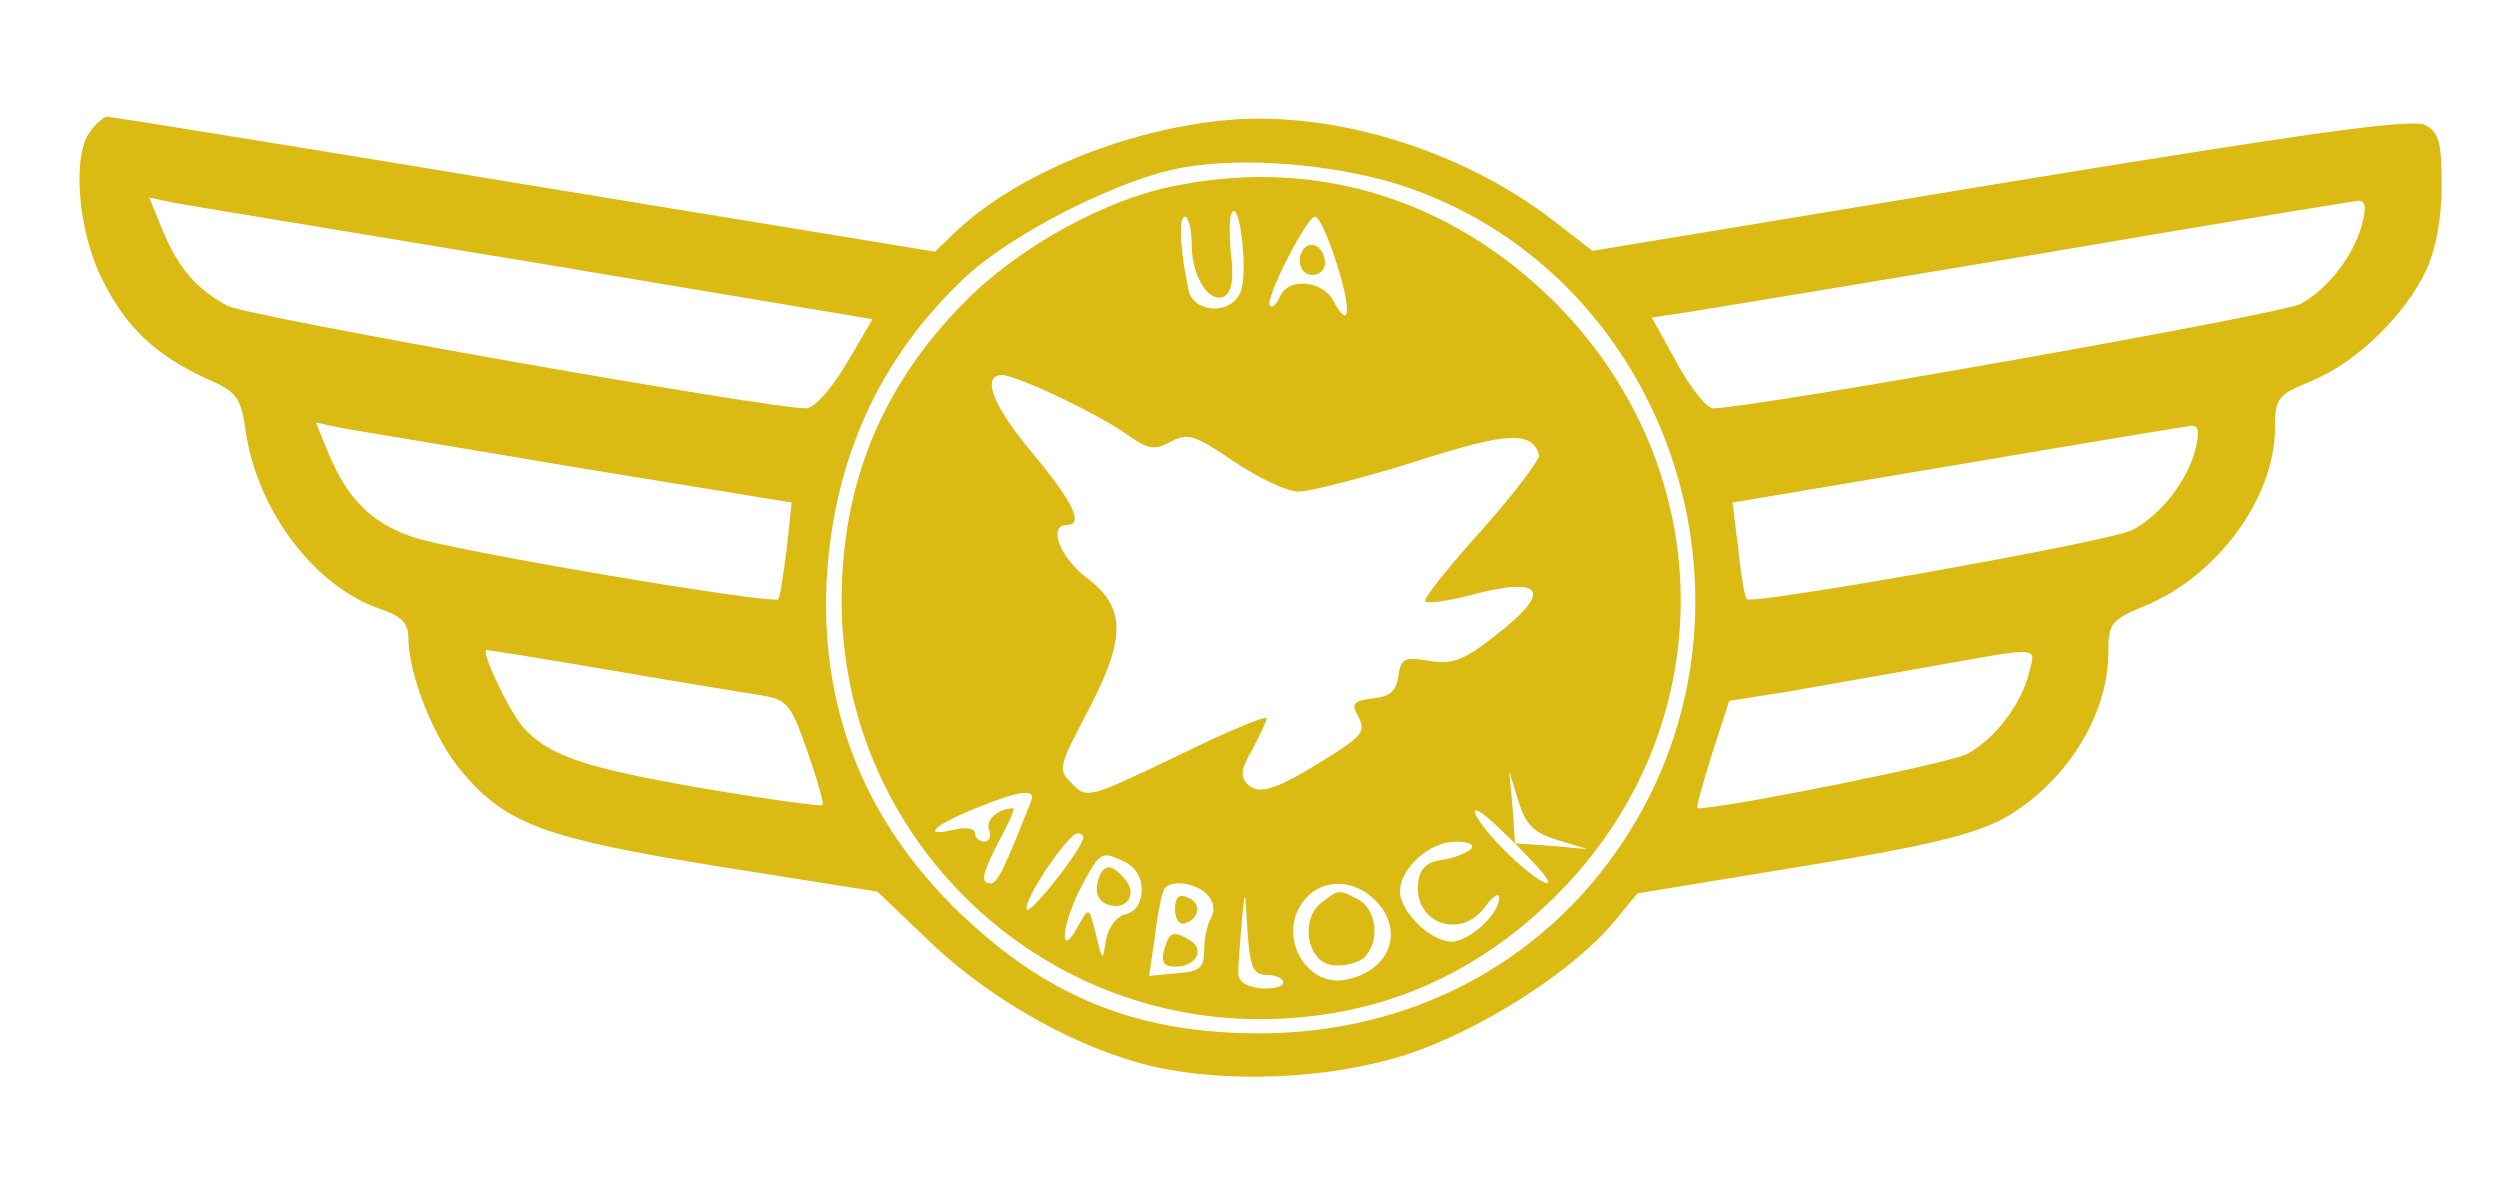
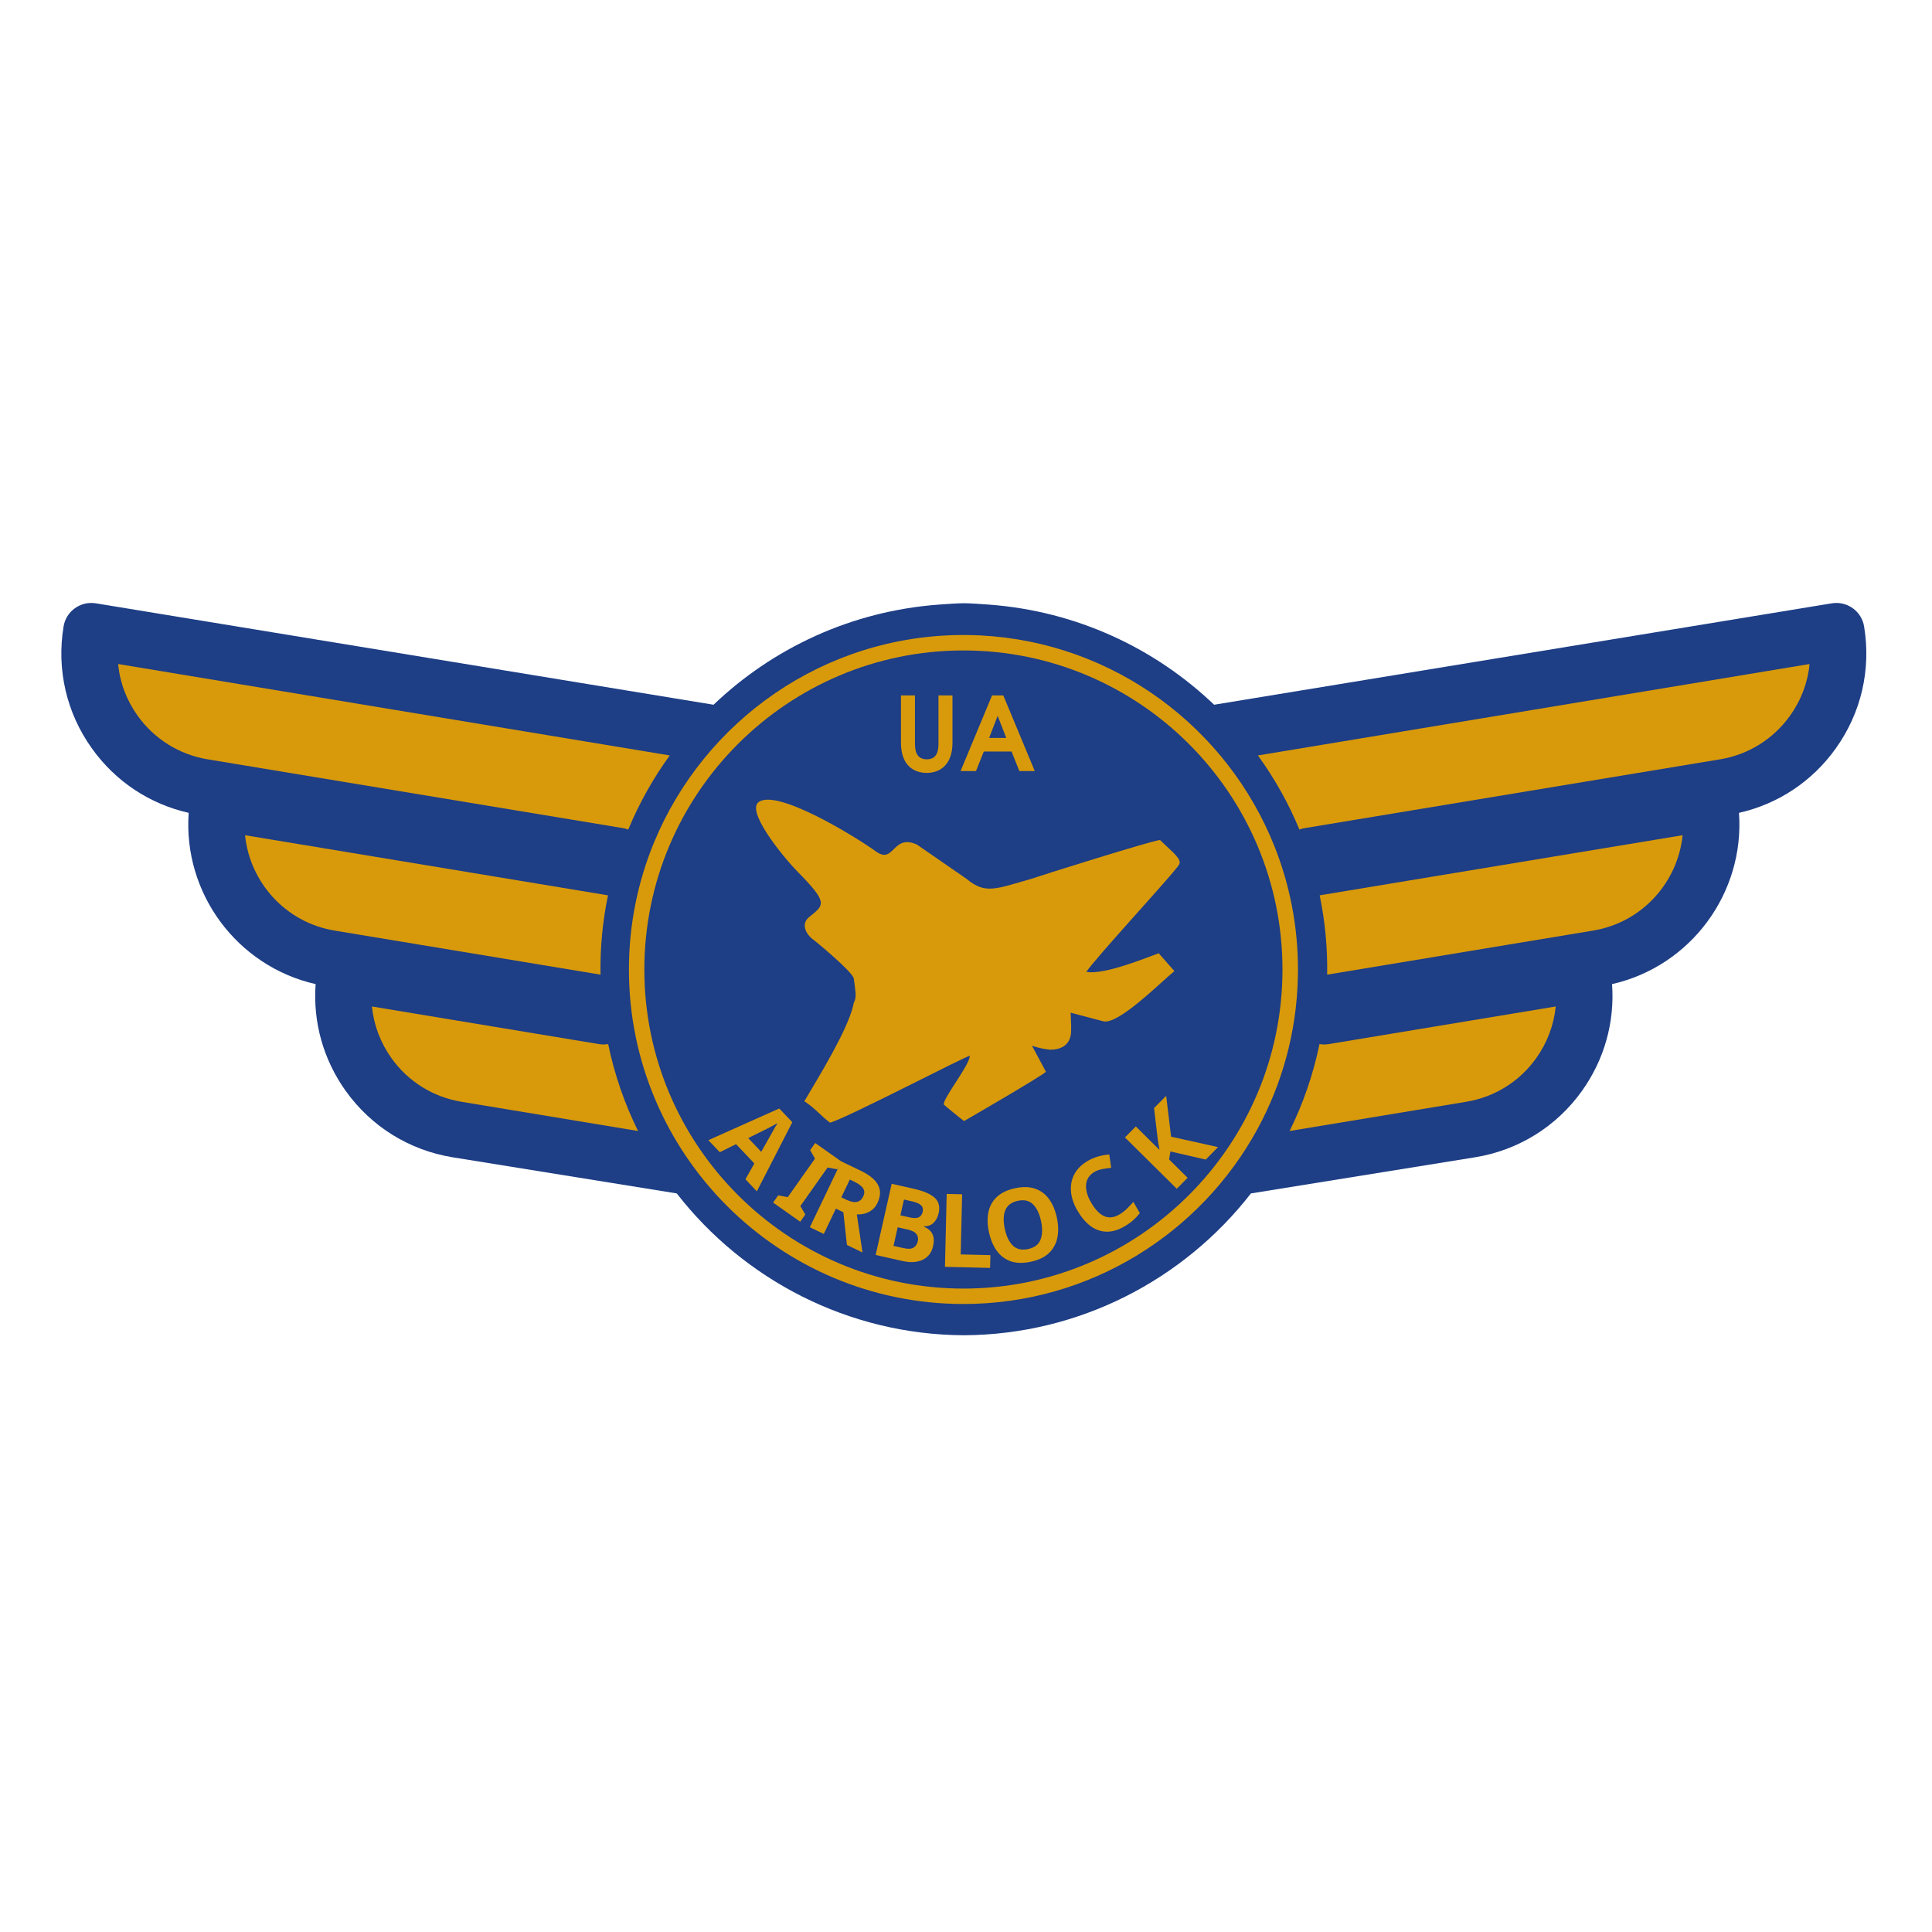
- <svg xmlns="http://www.w3.org/2000/svg" version="1.0" width="300pt" height="144pt" viewBox="0 0 300 144" preserveAspectRatio="xMidYMid meet">
-   <g transform="translate(0,144) scale(0.1,-0.1)" fill="#dbba14" stroke="none">
-     <path d="M109 1283 c-23 -27 -16 -120 14 -179 29 -58 64 -90 124 -118 37 -16 42 -22 48 -64 14 -96 84 -187 162 -213 24 -8 33 -17 33 -33 0 -46 31 -123 65 -163 53 -62 98 -79 309 -113 l189 -30 68 -65 c73 -68 176 -125 264 -145 88 -20 210 -15 301 14 88 28 201 100 250 159 l29 35 195 32 c149 24 206 38 243 57 74 41 127 123 127 200 0 35 3 39 44 56 87 36 155 129 156 212 0 38 3 41 44 58 54 22 112 79 137 132 12 25 19 63 19 102 0 52 -3 64 -20 73 -15 8 -137 -9 -509 -70 l-490 -81 -48 37 c-109 84 -262 131 -390 120 -121 -11 -251 -64 -325 -133 l-26 -25 -494 81 c-271 45 -496 81 -499 81 -4 0 -13 -7 -20 -17z m1565 -63 c326 -101 465 -503 273 -791 -97 -146 -256 -229 -436 -229 -141 0 -245 40 -346 132 -123 112 -181 250 -173 412 8 145 64 268 167 364 57 53 188 119 261 131 72 13 177 4 254 -19z m-1033 -95 l406 -68 -31 -53 c-18 -30 -38 -53 -48 -54 -42 -1 -670 110 -695 123 -37 20 -59 45 -78 91 l-16 39 28 -6 c15 -3 211 -35 434 -72z m2194 48 c-9 -38 -42 -81 -75 -98 -23 -12 -659 -125 -704 -125 -8 0 -28 25 -44 55 l-30 54 47 7 c25 4 213 35 416 69 204 35 376 63 384 64 9 1 11 -6 6 -26z m-2143 -294 l258 -42 -6 -56 c-4 -31 -8 -58 -10 -60 -6 -7 -397 59 -440 75 -49 17 -77 46 -99 98 l-16 39 28 -6 c15 -3 144 -24 285 -48z m1943 24 c-9 -39 -42 -81 -76 -99 -27 -14 -456 -90 -463 -83 -2 2 -7 29 -10 60 l-7 56 268 45 c147 25 274 46 282 47 9 1 11 -6 6 -26z m-1898 -268 c81 -14 162 -27 180 -30 28 -5 33 -12 52 -67 12 -34 20 -63 18 -64 -2 -2 -67 7 -144 20 -143 25 -184 39 -215 73 -17 19 -52 93 -44 93 3 0 71 -11 153 -25z m1698 -2 c-9 -38 -42 -81 -75 -98 -21 -11 -290 -65 -323 -65 -2 0 6 29 17 64 l21 65 70 11 c39 7 115 20 170 30 136 24 128 25 120 -7z" />
-     <path d="M1415 1218 c-88 -16 -194 -75 -260 -143 -97 -99 -145 -216 -145 -356 0 -276 224 -501 500 -502 139 0 256 49 355 146 204 201 202 516 -3 718 -123 120 -281 169 -447 137z m73 -130 c-13 -27 -57 -23 -62 5 -10 48 -12 87 -4 87 4 0 8 -15 8 -33 0 -40 22 -73 40 -62 8 5 11 22 7 51 -2 24 -2 46 2 50 10 10 19 -80 9 -98z m116 36 c18 -57 16 -82 -4 -45 -13 25 -55 28 -64 5 -4 -9 -9 -14 -12 -11 -7 7 44 107 54 107 5 0 16 -25 26 -56z m-336 -159 c30 -14 67 -34 84 -46 25 -18 33 -20 53 -9 20 11 29 8 76 -24 30 -20 64 -36 77 -36 13 0 76 16 140 36 112 36 140 37 149 8 1 -5 -29 -45 -67 -88 -39 -43 -70 -82 -70 -87 0 -4 25 -1 55 7 88 23 99 5 29 -49 -37 -29 -51 -35 -79 -30 -29 5 -34 3 -37 -18 -2 -18 -10 -25 -30 -27 -24 -3 -27 -6 -18 -22 9 -17 4 -23 -30 -45 -68 -43 -89 -50 -103 -36 -9 9 -8 18 6 42 9 17 17 34 17 37 0 4 -48 -16 -107 -45 -104 -50 -109 -52 -126 -34 -18 17 -17 20 17 85 47 89 48 126 1 162 -33 24 -48 64 -25 64 21 0 8 27 -40 85 -49 58 -63 95 -37 95 6 0 36 -11 65 -25z m601 -533 l36 -11 -43 4 -44 3 23 -24 c36 -38 9 -28 -33 13 -41 40 -54 71 -14 34 l24 -23 -3 44 -4 43 11 -36 c9 -29 18 -38 47 -47z m-632 46 c-31 -79 -40 -98 -48 -98 -13 0 -11 11 11 53 11 20 18 37 16 37 -18 0 -34 -14 -29 -26 3 -8 0 -14 -6 -14 -6 0 -11 5 -11 10 0 6 -11 8 -27 4 -39 -9 -20 7 30 27 52 21 71 23 64 7z m63 -43 c0 -12 -65 -95 -68 -86 -4 11 49 90 61 91 4 0 7 -2 7 -5z m465 -14 c-6 -5 -21 -11 -35 -13 -17 -2 -26 -10 -28 -26 -7 -50 52 -71 81 -29 9 12 16 16 16 10 1 -19 -36 -53 -57 -53 -25 0 -62 36 -62 60 0 28 35 60 67 60 17 0 23 -4 18 -9z m-395 -49 c0 -15 -7 -26 -19 -29 -12 -3 -21 -16 -24 -32 -4 -25 -4 -25 -12 8 -8 32 -8 33 -20 12 -23 -44 -23 -7 0 40 24 46 26 48 50 37 17 -7 25 -19 25 -36z m80 -7 c7 -8 8 -19 3 -27 -4 -7 -8 -24 -8 -38 0 -21 -5 -26 -33 -28 l-33 -3 7 48 c3 26 8 51 11 56 7 12 40 8 53 -8z m200 -5 c35 -35 20 -83 -32 -95 -52 -13 -88 56 -51 97 21 24 58 23 83 -2z m-129 -90 c10 0 19 -4 19 -9 0 -5 -12 -8 -27 -7 -19 2 -28 9 -27 20 0 9 2 35 4 59 4 42 4 42 7 -10 3 -45 7 -53 24 -53z" />
-     <path d="M1566 1143 c-12 -12 -6 -33 9 -33 8 0 15 6 15 14 0 17 -14 28 -24 19z" />
-     <path d="M1317 381 c-3 -12 1 -22 11 -26 23 -9 38 11 22 30 -17 20 -27 19 -33 -4z" />
-     <path d="M1410 349 c0 -12 5 -19 12 -17 18 6 20 25 3 31 -10 5 -15 0 -15 -14z" />
-     <path d="M1397 300 c-4 -15 0 -20 13 -20 25 0 36 20 19 31 -21 13 -26 11 -32 -11z" />
-     <path d="M1586 357 c-26 -19 -18 -71 12 -75 13 -2 30 2 38 8 20 18 17 57 -5 70 -25 13 -24 13 -45 -3z" />
+ <svg xmlns="http://www.w3.org/2000/svg" viewBox="0 0 377.953 377.953" height="377.953" width="377.953" xml:space="preserve" id="svg2" version="1.1">
+   <defs id="defs6">
+     <clipPath id="clipPath18" clipPathUnits="userSpaceOnUse">
+       <path id="path16" d="M 0,283.465 H 283.465 V 0 H 0 Z" />
+     </clipPath>
+     <clipPath id="clipPath94" clipPathUnits="userSpaceOnUse">
+       <path id="path92" d="M 0,283.465 H 283.465 V 0 H 0 Z" />
+     </clipPath>
+   </defs>
+   <g transform="matrix(1.333333,0,0,-1.333333,0,377.9533)" id="g10">
+     <g id="g12">
+       <g clip-path="url(#clipPath18)" id="g14">
+         <g transform="translate(141.415,87.5557)" id="g20">
+           <path id="path22" style="fill:#1e3e85;fill-opacity:1;fill-rule:nonzero;stroke:none" d="m 0,0 c -16.929,0.08 -32.274,8.141 -42.123,20.809 l -32.94,5.311 c -6.332,1.045 -11.88,4.498 -15.618,9.712 -3.296,4.611 -4.833,10.106 -4.425,15.687 -11.563,2.628 -19.468,13.37 -18.626,25.128 -5.736,1.298 -10.739,4.613 -14.19,9.441 -3.738,5.213 -5.211,11.576 -4.165,17.907 0.368,2.247 2.496,3.762 4.743,3.394 L -36.722,92.51 c 8.68,8.288 20.166,13.735 33.039,14.691 0.927,0.069 2.715,0.197 3.694,0.201 0.979,-0.004 2.745,-0.132 3.672,-0.201 12.873,-0.956 24.359,-6.403 33.039,-14.691 l 90.622,14.879 c 2.247,0.368 4.375,-1.147 4.743,-3.394 1.046,-6.331 -0.428,-12.694 -4.165,-17.907 -3.45,-4.828 -8.454,-8.143 -14.19,-9.441 0.841,-11.758 -7.063,-22.5 -18.626,-25.128 C 95.515,45.938 93.977,40.443 90.681,35.832 86.943,30.618 81.395,27.165 75.063,26.12 L 42.123,20.809 C 32.274,8.141 16.93,0.08 0,0" />
+         </g>
+         <g transform="translate(225.3857,128.1953)" id="g24">
+           <path id="path26" style="fill:#d89a0b;fill-opacity:1;fill-rule:evenodd;stroke:none" d="m 0,0 c -2.454,-3.424 -6.091,-5.691 -10.256,-6.383 l -25.918,-4.289 c 1.971,3.986 3.458,8.267 4.387,12.757 0.439,-0.083 0.905,-0.077 1.367,-0.003 L 2.874,7.598 C 2.602,4.883 1.627,2.279 0,0" />
+         </g>
+         <g transform="translate(233.7549,146.9307)" id="g28">
+           <path id="path30" style="fill:#d89a0b;fill-opacity:1;fill-rule:evenodd;stroke:none" d="m 0,0 -39.033,-6.467 c 0.068,3.981 -0.318,7.873 -1.098,11.638 l 53.252,8.82 C 12.419,7.077 7.175,1.191 0,0" />
+         </g>
+         <g transform="translate(262.627,178.4434)" id="g32">
+           <path id="path34" style="fill:#d89a0b;fill-opacity:1;fill-rule:evenodd;stroke:none" d="m 0,0 c -2.455,-3.425 -6.092,-5.691 -10.246,-6.385 l -60.97,-10.099 c -0.261,-0.04 -0.513,-0.111 -0.759,-0.212 -1.604,3.876 -3.653,7.517 -6.088,10.879 L 2.874,7.596 C 2.612,4.88 1.636,2.277 0,0" />
+         </g>
+         <g transform="translate(57.4443,128.1953)" id="g36">
+           <path id="path38" style="fill:#d89a0b;fill-opacity:1;fill-rule:evenodd;stroke:none" d="m 0,0 c 2.454,-3.424 6.091,-5.691 10.255,-6.383 l 25.919,-4.289 C 34.203,-6.686 32.715,-2.405 31.787,2.085 31.348,2.002 30.882,2.008 30.419,2.082 L -2.875,7.598 C -2.602,4.883 -1.627,2.279 0,0" />
+         </g>
+         <g transform="translate(49.0747,146.9307)" id="g40">
+           <path id="path42" style="fill:#d89a0b;fill-opacity:1;fill-rule:evenodd;stroke:none" d="m 0,0 39.034,-6.467 c -0.068,3.981 0.317,7.873 1.097,11.638 l -53.252,8.82 C -12.418,7.077 -7.175,1.191 0,0" />
+         </g>
+         <g transform="translate(20.2026,178.4434)" id="g44">
+           <path id="path46" style="fill:#d89a0b;fill-opacity:1;fill-rule:evenodd;stroke:none" d="m 0,0 c 2.456,-3.425 6.093,-5.691 10.247,-6.385 l 60.969,-10.099 c 0.261,-0.04 0.513,-0.111 0.759,-0.212 1.605,3.876 3.653,7.517 6.088,10.879 L -2.874,7.596 C -2.612,4.88 -1.636,2.277 0,0" />
+         </g>
+         <g transform="translate(187.0303,159.1909)" id="g48">
+           <path id="path50" style="fill:#d89a0b;fill-opacity:1;fill-rule:nonzero;stroke:none" d="m 0,0 c -6.898,17.454 -23.522,30.035 -43.152,31.043 -0.83,0.04 -1.671,0.061 -2.52,0.061 -20.459,0 -38.032,-12.583 -45.395,-30.423 -2.373,-5.752 -3.687,-12.057 -3.687,-18.66 0,-27.062 22.021,-49.071 49.082,-49.071 18.601,0 34.829,10.406 43.151,25.697 3.588,6.602 5.712,14.124 5.913,22.109 0.008,0.425 0.018,0.84 0.018,1.265 C 3.41,-11.634 2.203,-5.575 0,0 m -45.672,-64.788 c -25.816,0 -46.819,21.003 -46.819,46.809 0,25.816 21.003,46.818 46.819,46.818 25.816,0 46.808,-21.002 46.808,-46.818 0,-25.806 -20.992,-46.809 -46.808,-46.809" />
+         </g>
+         <g transform="translate(116.9282,155.6694)" id="g52">
+           <path id="path54" style="fill:#d89a0b;fill-opacity:1;fill-rule:evenodd;stroke:none" d="m 0,0 c 4.64,-4.713 4.047,-4.932 1.798,-6.751 -1.357,-1.103 -0.292,-2.624 0.428,-3.186 0.767,-0.569 5.93,-4.854 6.115,-5.841 0.04,-0.241 0.225,-1.632 0.252,-2.006 0.1,-1.347 -0.272,-1.209 -0.353,-2.029 -0.97,-3.819 -5.026,-10.349 -7.152,-13.962 1.725,-1.16 2.425,-2.163 3.773,-3.155 2.829,0.862 20.033,9.859 20.495,9.812 0.026,-1.33 -4.068,-6.392 -3.798,-7.157 0.125,-0.144 2.888,-2.392 2.961,-2.411 0.019,-0.002 11.629,6.732 12.015,7.233 l -2.043,3.805 c 1.171,-0.345 1.649,-0.457 2.643,-0.571 1.564,-10e-4 2.91,0.639 3.079,2.426 0.04,0.779 0.033,1.392 -0.056,3.005 l 4.806,-1.265 c 2.205,-0.518 8.314,5.646 10.416,7.369 l -2.302,2.619 c -1.859,-0.675 -8.055,-3.226 -10.619,-2.73 1.46,2.137 11.415,12.91 13.209,15.202 0.566,0.691 0.894,0.949 -0.462,2.313 L 53.264,4.549 C 52.189,4.493 35.866,-0.628 34.364,-1.155 29.133,-2.639 27.638,-3.453 24.859,-1.134 L 17.595,3.885 C 14.016,5.475 14.313,1.048 11.695,2.796 8.811,4.914 -3.395,12.441 -5.765,9.977 -7.277,8.198 -1.06,1.015 0,0" />
+         </g>
+       </g>
+     </g>
+     <text id="text58" style="font-variant:normal;font-weight:bold;font-stretch:normal;font-size:15px;font-family:AvantGardeC;-inkscape-font-specification:AvantGardeGothicC-Demi;writing-mode:lr-tb;fill:#d89a0b;fill-opacity:1;fill-rule:nonzero;stroke:none" transform="matrix(0.6878822,-0.7258223,-0.7258223,-0.6878822,103.9316,116.1792)">
+       <tspan id="tspan56" y="0" x="0">A</tspan>
+     </text>
+     <text id="text62" style="font-variant:normal;font-weight:bold;font-stretch:normal;font-size:15px;font-family:AvantGardeC;-inkscape-font-specification:AvantGardeGothicC-Demi;writing-mode:lr-tb;fill:#d89a0b;fill-opacity:1;fill-rule:nonzero;stroke:none" transform="matrix(0.8166766,-0.5770956,-0.5770956,-0.8166766,113.0327,107.3013)">
+       <tspan id="tspan60" y="0" x="0">I</tspan>
+     </text>
+     <text id="text66" style="font-variant:normal;font-weight:bold;font-stretch:normal;font-size:15px;font-family:AvantGardeC;-inkscape-font-specification:AvantGardeGothicC-Demi;writing-mode:lr-tb;fill:#d89a0b;fill-opacity:1;fill-rule:nonzero;stroke:none" transform="matrix(0.9018581,-0.4320324,-0.4320324,-0.9018581,117.6104,103.9839)">
+       <tspan id="tspan64" y="0" x="0">R</tspan>
+     </text>
+     <text id="text70" style="font-variant:normal;font-weight:bold;font-stretch:normal;font-size:15px;font-family:AvantGardeC;-inkscape-font-specification:AvantGardeGothicC-Demi;writing-mode:lr-tb;fill:#d89a0b;fill-opacity:1;fill-rule:nonzero;stroke:none" transform="matrix(0.975593,-0.2195866,-0.2195866,-0.975593,127.165,99.6313)">
+       <tspan id="tspan68" y="0" x="0">B</tspan>
+     </text>
+     <text id="text74" style="font-variant:normal;font-weight:bold;font-stretch:normal;font-size:15px;font-family:AvantGardeC;-inkscape-font-specification:AvantGardeGothicC-Demi;writing-mode:lr-tb;fill:#d89a0b;fill-opacity:1;fill-rule:nonzero;stroke:none" transform="matrix(0.9997179,-0.02375328,-0.02375328,-0.9997179,137.3008,97.6255)">
+       <tspan id="tspan72" y="0" x="0">L</tspan>
+     </text>
+     <text id="text78" style="font-variant:normal;font-weight:bold;font-stretch:normal;font-size:15px;font-family:AvantGardeC;-inkscape-font-specification:AvantGardeGothicC-Demi;writing-mode:lr-tb;fill:#d89a0b;fill-opacity:1;fill-rule:nonzero;stroke:none" transform="matrix(0.9781004,0.2081334,0.2081334,-0.9781004,145.3613,97.2485)">
+       <tspan id="tspan76" y="0" x="0">O</tspan>
+     </text>
+     <text id="text82" style="font-variant:normal;font-weight:bold;font-stretch:normal;font-size:15px;font-family:AvantGardeC;-inkscape-font-specification:AvantGardeGothicC-Demi;writing-mode:lr-tb;fill:#d89a0b;fill-opacity:1;fill-rule:nonzero;stroke:none" transform="matrix(0.866898,0.4984855,0.4984855,-0.866898,159.9624,100.8203)">
+       <tspan id="tspan80" y="0" x="0">C</tspan>
+     </text>
+     <text id="text86" style="font-variant:normal;font-weight:bold;font-stretch:normal;font-size:15px;font-family:AvantGardeC;-inkscape-font-specification:AvantGardeGothicC-Demi;writing-mode:lr-tb;fill:#d89a0b;fill-opacity:1;fill-rule:nonzero;stroke:none" transform="matrix(0.703933,0.7102664,0.7102664,-0.703933,171.7095,108.0923)">
+       <tspan id="tspan84" y="0" x="0">K</tspan>
+     </text>
+     <g id="g88">
+       <g clip-path="url(#clipPath94)" id="g90">
+         <g transform="translate(134.2441,181.4326)" id="g96">
+           <path id="path98" style="fill:#d89a0b;fill-opacity:1;fill-rule:nonzero;stroke:none" d="m 0,0 v -7.005 c 0,-0.9 0.09,-2.37 1.74,-2.37 1.635,0 1.71,1.485 1.71,2.37 V 0 h 2.055 v -6.93 c 0,-3.15 -1.74,-4.44 -3.78,-4.44 -1.545,0 -3.78,0.78 -3.78,4.44 l 0,6.93 z" />
+         </g>
+         <g transform="translate(147.6396,175.1929)" id="g100">
+           <path id="path102" style="fill:#d89a0b;fill-opacity:1;fill-rule:nonzero;stroke:none" d="M 0,0 -1.26,3.24 -2.52,0 Z m -2.085,6.24 h 1.649 L 4.185,-4.86 H 1.92 L 0.78,-1.995 H -3.3 L -4.439,-4.86 h -2.266 z" />
+         </g>
+       </g>
+     </g>
  </g>
</svg>
